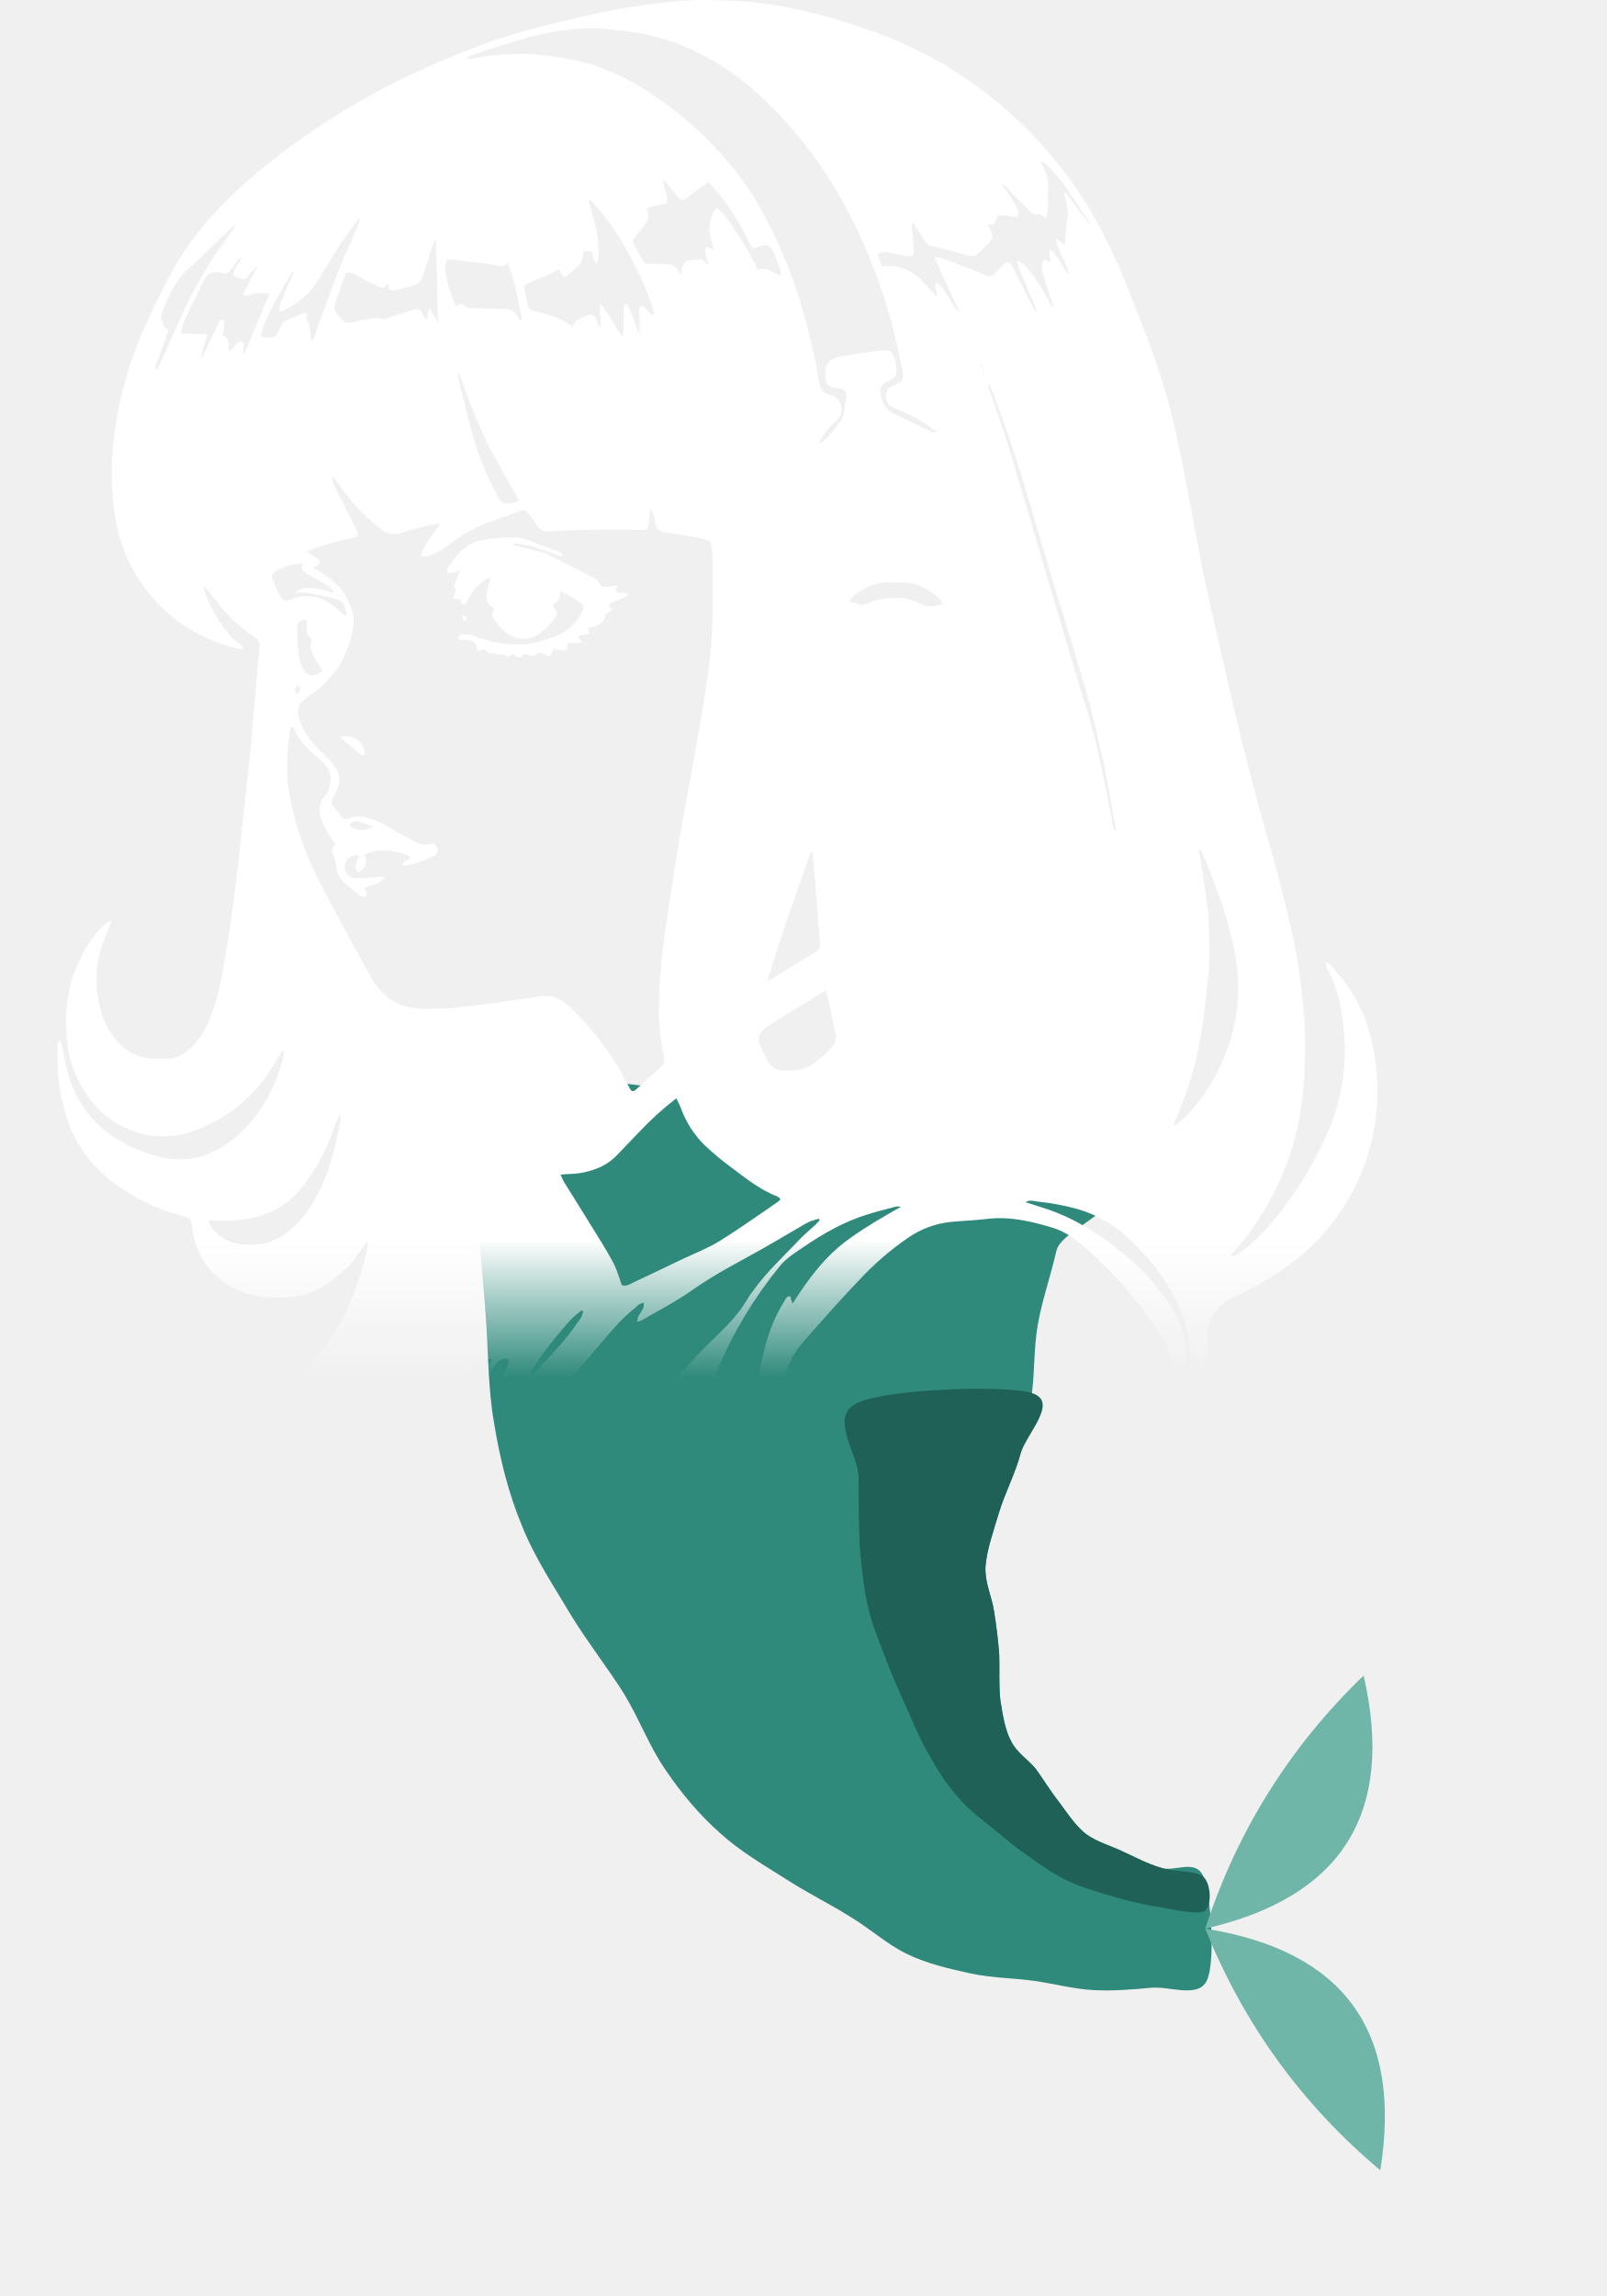
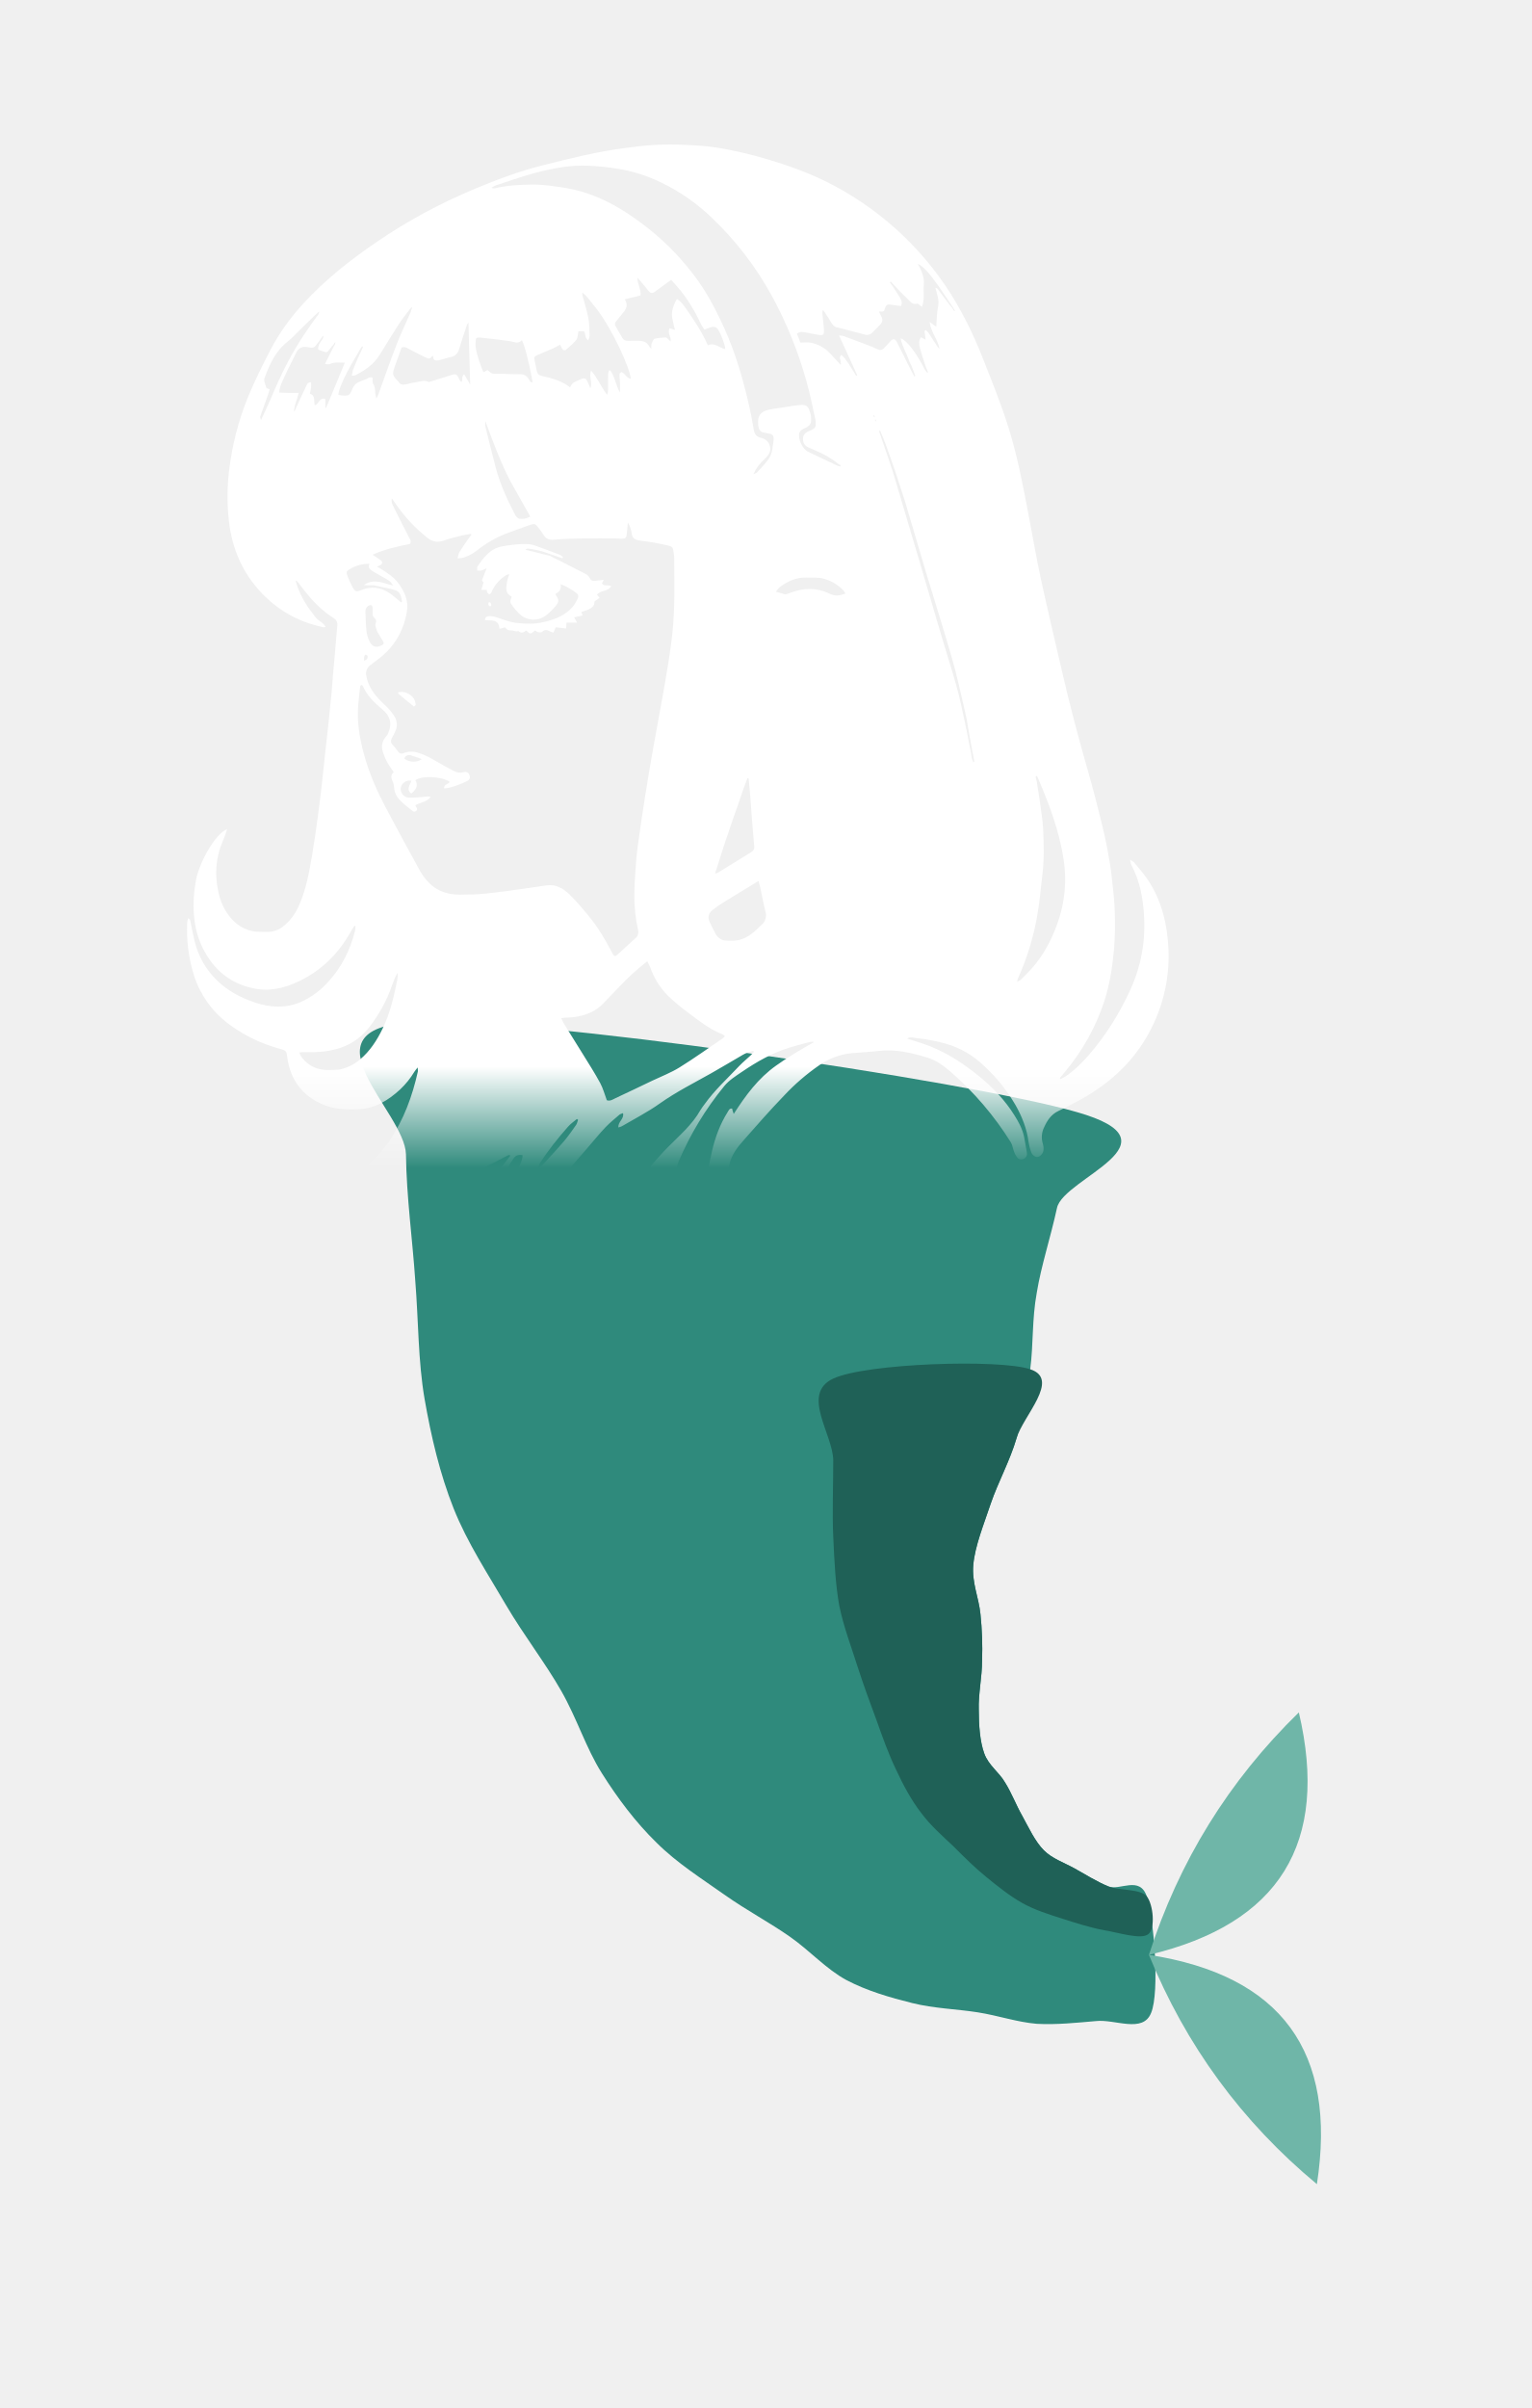
- <svg xmlns="http://www.w3.org/2000/svg" viewBox="0 0 28 40" width="280" height="400">
+ <svg xmlns="http://www.w3.org/2000/svg" viewBox="0 0 28 44" width="280" height="440">
  <defs>
-     <linearGradient id="fade" x1="0" y1="0" x2="0" y2="40" gradientUnits="userSpaceOnUse">
-       <stop offset="0.54" stop-color="#fff" />
-       <stop offset="0.6" stop-color="#000" />
+     <linearGradient id="fade" x1="0" y1="0" x2="0" y2="44" gradientUnits="userSpaceOnUse">
+       <stop offset="0.491" stop-color="#fff" />
+       <stop offset="0.545" stop-color="#000" />
    </linearGradient>
-     <mask id="crop" maskUnits="userSpaceOnUse" x="0" y="0" width="28" height="40">
-       <rect width="28" height="40" fill="url(#fade)" />
+     <mask id="crop" maskUnits="userSpaceOnUse" x="0" y="0" width="28" height="44">
+       <rect width="28" height="44" fill="url(#fade)" />
    </mask>
  </defs>
-   <path id="tail" d="M8.46 18.7 C6.73 18.79 8.33 20.14 8.33 20.84 C8.33 21.53 8.41 22.22 8.46 22.88 C8.51 23.54 8.5 24.18 8.61 24.8 C8.71 25.41 8.86 26.02 9.09 26.57 C9.31 27.13 9.66 27.65 9.95 28.14 C10.25 28.63 10.6 29.07 10.88 29.52 C11.15 29.97 11.32 30.44 11.6 30.84 C11.87 31.24 12.19 31.62 12.54 31.93 C12.89 32.25 13.32 32.5 13.7 32.74 C14.07 32.98 14.46 33.17 14.81 33.39 C15.16 33.6 15.45 33.87 15.8 34.04 C16.15 34.21 16.54 34.3 16.91 34.38 C17.28 34.46 17.66 34.46 18.02 34.51 C18.37 34.56 18.7 34.65 19.04 34.67 C19.38 34.69 19.73 34.66 20.06 34.63 C20.39 34.6 20.88 34.82 21.03 34.5 C21.18 34.18 21.1 33.03 20.97 32.7 C20.84 32.37 20.46 32.62 20.23 32.54 C19.99 32.47 19.77 32.35 19.55 32.25 C19.34 32.15 19.11 32.09 18.92 31.95 C18.74 31.81 18.59 31.58 18.45 31.39 C18.3 31.2 18.18 31 18.05 30.82 C17.91 30.65 17.72 30.54 17.62 30.34 C17.51 30.14 17.47 29.87 17.43 29.62 C17.4 29.36 17.42 29.07 17.41 28.82 C17.39 28.56 17.36 28.32 17.32 28.07 C17.28 27.81 17.16 27.58 17.17 27.3 C17.19 27.01 17.31 26.67 17.41 26.34 C17.51 26.01 17.69 25.67 17.78 25.33 C17.88 24.98 17.93 24.64 17.98 24.27 C18.03 23.89 18.01 23.51 18.08 23.09 C18.15 22.68 18.3 22.25 18.41 21.78 C18.52 21.32 20.4 20.81 18.74 20.3 C17.08 19.78 10.2 18.61 8.46 18.7 Z" fill="#2f8a7c" />
-   <path id="rim" d="M14.94 24.44 C14.43 24.68 14.95 25.32 14.96 25.73 C14.96 26.15 14.96 26.55 14.98 26.93 C15.01 27.31 15.05 27.68 15.13 28.02 C15.21 28.36 15.35 28.67 15.46 28.97 C15.58 29.27 15.7 29.55 15.83 29.83 C15.95 30.11 16.07 30.38 16.22 30.63 C16.36 30.88 16.52 31.12 16.71 31.33 C16.89 31.54 17.11 31.7 17.32 31.87 C17.52 32.04 17.73 32.21 17.95 32.36 C18.17 32.52 18.39 32.67 18.63 32.78 C18.87 32.89 19.13 32.96 19.39 33.04 C19.64 33.11 19.9 33.18 20.17 33.22 C20.44 33.26 20.86 33.37 20.99 33.29 C21.12 33.2 21.1 32.82 20.97 32.7 C20.84 32.58 20.46 32.62 20.23 32.54 C19.99 32.47 19.77 32.35 19.55 32.25 C19.34 32.15 19.11 32.09 18.92 31.95 C18.74 31.81 18.59 31.58 18.45 31.39 C18.3 31.2 18.18 31 18.05 30.82 C17.91 30.65 17.72 30.54 17.62 30.34 C17.51 30.14 17.47 29.87 17.43 29.62 C17.4 29.36 17.42 29.07 17.41 28.82 C17.39 28.56 17.36 28.32 17.32 28.07 C17.28 27.81 17.16 27.58 17.17 27.3 C17.19 27.01 17.31 26.67 17.41 26.34 C17.51 26.01 17.69 25.67 17.78 25.33 C17.88 24.98 18.46 24.42 17.98 24.27 C17.51 24.12 15.44 24.2 14.94 24.44 Z" fill="#1f6157" />
-   <path id="fluke" d="M21 33.6 Q24.58 32.78 23.76 29.19 Q21.83 31.05 21 33.6 Z M21 33.6 Q24.63 34.18 24.05 37.81 Q22 36.09 21 33.6 Z" fill="#6fb6a8" />
-   <g id="head" fill="#ffffff" fill-rule="evenodd" mask="url(#crop)">
+   <path id="tail" d="M7.52 18.68 C5.47 18.81 7.4 20.31 7.42 21.09 C7.43 21.88 7.54 22.65 7.59 23.4 C7.65 24.14 7.64 24.86 7.76 25.56 C7.88 26.25 8.04 26.93 8.29 27.56 C8.54 28.19 8.93 28.78 9.25 29.33 C9.58 29.89 9.97 30.39 10.26 30.9 C10.55 31.41 10.71 31.94 11 32.4 C11.29 32.86 11.62 33.3 12 33.67 C12.37 34.04 12.83 34.33 13.24 34.62 C13.65 34.91 14.07 35.13 14.44 35.39 C14.81 35.65 15.1 35.98 15.47 36.18 C15.85 36.38 16.27 36.5 16.67 36.6 C17.07 36.7 17.49 36.71 17.87 36.77 C18.25 36.83 18.59 36.95 18.95 36.98 C19.31 37 19.68 36.96 20.03 36.93 C20.38 36.89 20.89 37.16 21.04 36.78 C21.2 36.4 21.09 35.04 20.96 34.65 C20.83 34.27 20.47 34.55 20.26 34.47 C20.04 34.38 19.84 34.25 19.64 34.14 C19.44 34.03 19.23 33.96 19.08 33.81 C18.92 33.65 18.8 33.39 18.69 33.19 C18.57 32.98 18.49 32.76 18.37 32.57 C18.26 32.38 18.07 32.26 17.99 32.04 C17.91 31.82 17.89 31.52 17.89 31.24 C17.88 30.96 17.95 30.64 17.95 30.35 C17.96 30.05 17.95 29.78 17.92 29.49 C17.89 29.19 17.76 28.92 17.79 28.59 C17.82 28.25 17.98 27.86 18.11 27.47 C18.24 27.09 18.46 26.69 18.58 26.28 C18.7 25.87 18.77 25.46 18.83 25.02 C18.89 24.57 18.86 24.11 18.95 23.62 C19.03 23.13 19.2 22.62 19.32 22.07 C19.44 21.52 21.65 20.88 19.68 20.32 C17.71 19.75 9.56 18.55 7.52 18.68 Z" fill="#2f8a7c" />
+   <path id="rim" d="M15.23 25.19 C14.63 25.47 15.23 26.21 15.23 26.69 C15.23 27.17 15.21 27.64 15.23 28.08 C15.25 28.52 15.27 28.95 15.34 29.34 C15.42 29.73 15.56 30.09 15.67 30.44 C15.78 30.78 15.9 31.11 16.02 31.43 C16.13 31.74 16.24 32.05 16.38 32.34 C16.51 32.62 16.66 32.9 16.84 33.13 C17.01 33.36 17.23 33.55 17.43 33.74 C17.63 33.94 17.82 34.13 18.03 34.3 C18.24 34.47 18.45 34.64 18.68 34.77 C18.91 34.9 19.17 34.98 19.42 35.06 C19.67 35.14 19.92 35.22 20.18 35.27 C20.44 35.31 20.86 35.45 20.99 35.34 C21.12 35.24 21.08 34.8 20.96 34.65 C20.84 34.51 20.47 34.55 20.26 34.47 C20.04 34.38 19.84 34.25 19.64 34.14 C19.44 34.03 19.23 33.96 19.08 33.81 C18.92 33.65 18.8 33.39 18.69 33.19 C18.57 32.98 18.49 32.76 18.37 32.57 C18.26 32.38 18.07 32.26 17.99 32.04 C17.91 31.82 17.89 31.52 17.89 31.24 C17.88 30.96 17.95 30.64 17.95 30.35 C17.96 30.05 17.95 29.78 17.92 29.49 C17.89 29.19 17.76 28.92 17.79 28.59 C17.82 28.25 17.98 27.86 18.11 27.47 C18.24 27.09 18.46 26.69 18.58 26.28 C18.7 25.87 19.39 25.2 18.83 25.02 C18.27 24.83 15.83 24.91 15.23 25.19 Z" fill="#1f6157" />
+   <path id="fluke" d="M21 35.72 Q24.58 34.87 23.74 31.29 Q21.82 33.16 21 35.72 Z M21 35.72 Q24.63 36.28 24.07 39.91 Q22.01 38.2 21 35.72 Z" fill="#6fb6a8" />
+   <g id="head" transform="translate(12 12) scale(0.78) translate(-12 -12)" fill="#ffffff" fill-rule="evenodd" mask="url(#crop)">
    <path d="M5.938 12.835c.127-.039.285.02.373.143.028.038.036.092.046.14.003.014-.02.033-.04.05-.124-.098-.24-.194-.354-.291-.011-.01-.016-.027-.025-.042zM8.396 9.412c.195-.032.39-.06.588-.05a.54.54 0 01.148.026c.202.071.402.147.601.224.028.01.05.036.075.055l-.013.027a9.203 9.203 0 01-.26-.089c-.115-.038-.213-.077-.315-.098-.25-.05-.25-.046-.292-.014l.574.144c.275.139.55.276.823.417.042.022.09.057.107.098.026.06.063.076.117.072.066-.006.132-.017.213-.027l-.04.086c.051.08.142.02.216.064-.074.13-.247.09-.334.199l.061.074-.12.087c0 .106-.038.168-.306.243l.026.085-.196.042.07.124h-.25l-.007.137c-.081-.01-.161-.018-.244-.027l-.053.123c-.027-.008-.052-.011-.073-.023-.067-.038-.128-.056-.195.006-.019.017-.063.014-.093.008-.026-.006-.05-.029-.07-.042-.11.095-.11.095-.208.003-.057.046-.12.074-.186.011-.063.027-.123-.02-.178-.014-.07.007-.097-.035-.133-.07l-.13.033c-.013-.236-.194-.19-.34-.203.005-.072.05-.092.095-.094a.474.474 0 01.159.022c.164.05.32.12.496.138.203.021.405.029.601-.015.265-.059.52-.149.707-.365.049-.056.083-.127.117-.195.019-.038.02-.084-.02-.116a1.397 1.397 0 00-.382-.217c.024.12-.031.182-.115.221 0 .014-.004.025 0 .03.08.115.084.16-.007.267a1.39 1.39 0 01-.218.211.477.477 0 01-.641-.05 1.36 1.36 0 01-.133-.152c-.078-.107-.076-.108-.033-.236-.165-.08-.128-.226-.104-.364.008-.05.028-.096.049-.163-.04.014-.067.017-.087.032a.897.897 0 00-.316.357c-.007.016-.01.034-.02.047-.012.015-.034.038-.045.035-.02-.006-.037-.027-.05-.045-.008-.012-.007-.032-.012-.057h-.126l.053-.172a14.82 14.82 0 00-.039-.049l.11-.284c-.06.026-.091.044-.124.051-.03.007-.064 0-.095 0 0-.031-.01-.07.004-.092.149-.22.305-.428.593-.476z" />
    <path d="M8.06 10.788c-.003-.038-.004-.075.037-.062.016.006.034.048.028.067-.01.04-.038.032-.064-.005z" />
    <path d="M11.981.009c.226-.012.453-.011.679 0 .247.01.495.024.74.062.401.064.798.157 1.19.273.463.138.92.299 1.356.511a7.31 7.31 0 012.948 2.642c.292.469.536.963.739 1.479.219.556.446 1.11.623 1.683.204.654.329 1.326.458 1.997.097.504.182 1.01.29 1.511.156.722.329 1.44.494 2.16.186.812.4 1.615.63 2.415.102.355.193.713.282 1.072.11.436.202.876.254 1.323.031.278.066.557.073.837a7.56 7.56 0 01-.017.88c-.037.413-.1.818-.226 1.212a5.017 5.017 0 01-.915 1.649l-.13.156.018.023c.043-.023.088-.041.127-.068.2-.138.373-.307.531-.49.4-.46.721-.973.975-1.529a3.59 3.59 0 00.325-1.72c-.024-.424-.097-.834-.3-1.213-.013-.027-.015-.06-.03-.121.05.035.082.048.101.072.107.13.22.258.315.398.33.494.46 1.052.486 1.64a3.75 3.75 0 01-.47 1.97c-.36.655-.887 1.14-1.526 1.506-.193.111-.394.21-.595.308-.157.078-.248.211-.318.365a.522.522 0 00-.033.406.359.359 0 01.013.139c-.005.077-.077.155-.14.162-.054.006-.125-.043-.15-.116a1.206 1.206 0 01-.06-.233c-.04-.314-.155-.6-.308-.87a3.906 3.906 0 00-.73-.91 2.129 2.129 0 00-.897-.524 4.093 4.093 0 00-.692-.131c-.075-.008-.15-.04-.22.01.18.06.363.11.538.18.434.173.82.43 1.18.728.308.255.58.543.794.884.098.155.186.315.227.496.027.123.042.25.067.375.013.062-.002.109-.053.144-.047.033-.122.034-.163-.01a.455.455 0 01-.08-.14c-.03-.073-.038-.159-.078-.225a7.314 7.314 0 00-1.423-1.664c-.16-.137-.329-.26-.537-.323-.376-.114-.753-.203-1.15-.154-.213.025-.427.032-.64.053a1.6 1.6 0 00-.736.278 5.14 5.14 0 00-.834.72c-.329.342-.642.699-.955 1.055-.136.155-.264.319-.314.531a5.227 5.227 0 00-.012.051.096.096 0 01-.09.076h-.31c-.046 0-.082-.048-.072-.094.023-.108.045-.216.07-.324.075-.325.19-.635.368-.917.024-.039.04-.088.104-.08l.01.049.027.077c.28-.435.571-.834.996-1.135.283-.204.584-.378.89-.55a.196.196 0 00-.098-.002c-.162.043-.325.084-.485.134-.402.124-.764.33-1.11.566-.147.1-.298.193-.414.333a7.314 7.314 0 00-1.07 1.767.845.845 0 00-.04.12.075.075 0 01-.072.056h-.494c-.04 0-.062-.051-.036-.082.123-.14.246-.282.377-.415.275-.281.58-.532.777-.884.027-.048.063-.09.095-.135.238-.333.54-.607.818-.902.082-.086.175-.16.26-.24.029-.027.053-.057.079-.085l-.018-.025-.135.041c-.034.017-.07.031-.102.05-.248.144-.494.292-.743.433-.408.23-.825.439-1.209.711-.281.2-.591.358-.889.533-.02.012-.044.015-.08.028-.015-.135.143-.201.108-.336-.033.014-.064.02-.085.038-.111.096-.227.19-.328.296-.148.157-.284.325-.425.488-.125.143-.25.286-.373.431A.153.153 0 019.89 24H8.762a.316.316 0 00.016-.042c.028-.09.085-.172.083-.28-.091-.018-.162.001-.212.077a4.45 4.45 0 00-.136.215c-.01.016-.024.03-.042.03h-.093c-.019 0-.029-.022-.017-.037.071-.088.14-.178.209-.268.001-.002-.006-.012-.012-.024-.014.004-.03.006-.045.013-.176.09-.352.181-.527.274a.363.363 0 01-.168.042H5.202c-.026 0-.039-.036-.019-.053.21-.178.402-.374.558-.605.335-.496.538-1.047.667-1.629.004-.02-.003-.043-.006-.091-.037.048-.059.072-.076.1a1.943 1.943 0 01-.334.415c-.28.258-.59.448-.983.464-.297.012-.588 0-.865-.127-.46-.21-.722-.57-.794-1.072-.025-.17-.017-.171-.182-.219A3.513 3.513 0 011.97 20.6a2.286 2.286 0 01-.808-1.13 3.569 3.569 0 01-.16-1.245c.002-.034.016-.067.024-.1.032.023.046.043.05.066.033.153.059.308.096.46.086.355.257.664.516.92.258.256.571.419.91.532.358.118.717.138 1.07-.016a1.89 1.89 0 00.621-.452c.328-.348.533-.76.648-1.223.009-.034.005-.071.007-.11-.015.006-.026.006-.03.011-.031.05-.064.1-.093.152-.284.502-.679.887-1.196 1.135-.351.17-.718.255-1.11.159a1.607 1.607 0 01-.971-.64 2.006 2.006 0 01-.368-.924 2.903 2.903 0 01.02-.886c.05-.439.466-1.17.742-1.271-.02.063-.035.112-.053.16-.043.116-.097.227-.13.345a1.901 1.901 0 00-.05.82c.033.212.09.416.204.6.147.236.346.407.62.465.11.023.225.014.338.018a.576.576 0 00.386-.131c.164-.128.282-.292.366-.481.168-.375.24-.777.309-1.179.05-.296.093-.594.133-.893.039-.281.071-.563.104-.845.026-.232.048-.464.074-.696.024-.228.052-.455.076-.683.024-.227.047-.455.069-.683.013-.14.022-.28.034-.42l.037-.417c.022-.25.041-.5.065-.748.008-.082-.02-.132-.09-.177a2.46 2.46 0 01-.492-.418c-.1-.109-.188-.228-.282-.342-.035-.042-.056-.097-.116-.118a2.084 2.084 0 00.275.597c.06.092.131.176.196.265.063.086.182.115.234.226-.028.003-.046.01-.06.006a4.74 4.74 0 01-.22-.057 2.71 2.71 0 01-1.287-.819c-.435-.487-.656-1.076-.71-1.723a5.206 5.206 0 01.014-1.06c.072-.602.22-1.186.45-1.745.155-.376.338-.741.526-1.102.205-.393.466-.75.765-1.076.512-.559 1.104-1.024 1.726-1.448.717-.49 1.478-.898 2.277-1.233C8.244.828 8.767.632 9.31.494c.655-.166 1.31-.33 1.982-.415.229-.03.458-.058.688-.07zm-1.847 22.82c-.07.06-.147.111-.207.18-.238.27-.464.549-.668.869l-.044.108a.177.177 0 00.093-.057c.174-.19.351-.378.519-.574.104-.122.195-.255.288-.386.024-.034.03-.08.046-.12l-.027-.02zm1.65-3.695a5.51 5.51 0 00-.653.593l-.37.386a.963.963 0 01-.377.25 1.372 1.372 0 01-.467.09c-.044 0-.087.006-.151.012.028.058.043.097.064.131.15.242.301.482.45.724.136.22.276.438.399.666.068.125.105.267.156.404.077.027.14-.018.202-.048.29-.135.579-.274.867-.412.213-.101.437-.186.636-.31.347-.215.68-.455 1.018-.685.015-.01.026-.028.042-.046-.023-.019-.038-.037-.056-.044-.287-.111-.527-.3-.77-.482a5.319 5.319 0 01-.506-.42 1.757 1.757 0 01-.41-.653c-.019-.049-.045-.095-.075-.156zm-5.847.264c-.06.096-.097.194-.132.293a3.38 3.38 0 01-.555 1.01c-.2.25-.455.412-.762.493-.23.06-.464.076-.7.07-.048-.002-.097.002-.158.005.016.04.021.066.035.085.1.145.23.246.4.295.157.046.316.034.498.023.181-.037.343-.115.485-.234.238-.199.402-.454.536-.732.175-.363.264-.751.342-1.144.01-.053.008-.11.011-.164zm14.945-4.586c.008.029.016.057.027.107.024.155.051.31.072.464.03.219.067.437.078.657.017.344.027.689-.014 1.033-.037.315-.063.633-.116.946a6.153 6.153 0 01-.46 1.518c-.008.018-.01.039-.02.082.047-.03.077-.042.098-.064.085-.083.17-.167.248-.255.271-.305.458-.66.596-1.043.18-.498.228-1.011.145-1.531-.103-.65-.33-1.263-.597-1.881a9.055 9.055 0 00-.024-.055l-.033.022zM5.797 8.29a.26.26 0 00.018.153c.124.251.25.501.379.75.025.049.066.09.03.163-.284.06-.578.119-.88.255.059.038.097.06.132.087.042.032.112.058.09.12-.01.033-.075.048-.117.072.017.01.043.021.067.036.166.102.33.207.447.368.138.192.229.404.188.644-.079.469-.306.85-.69 1.132-.054.04-.106.083-.161.122a.243.243 0 00-.103.245.77.77 0 00.055.195c.083.196.22.35.375.492.083.076.159.164.222.257a.37.37 0 01.025.377c-.023.05-.05.099-.076.148-.03.06-.028.111.022.162.041.042.08.089.112.138.038.058.078.079.147.05a.486.486 0 01.333-.006c.16.046.302.126.444.21.13.077.264.149.4.219.067.035.14.05.219.026.071-.022.124.01.145.076.02.064-.003.108-.074.139-.07.03-.137.063-.209.088-.1.035-.201.073-.314.077-.013-.107.11-.088.127-.159-.206-.126-.643-.145-.801-.034.063.112.035.21-.096.313-.13-.1-.025-.202.002-.3a.209.209 0 00-.249.17c-.015.101.067.216.178.224.108.007.218-.005.326-.012.06-.005.12-.027.199 0-.103.123-.248.127-.357.19.002.05.07.086.019.131-.053.048-.095-.001-.132-.03-.08-.063-.16-.126-.231-.197a.474.474 0 01-.157-.311.52.52 0 00-.043-.172c-.032-.074-.032-.137.033-.19-.018-.03-.028-.053-.045-.072a1.222 1.222 0 01-.196-.369c-.053-.137-.046-.264.048-.381.024-.03.05-.06.064-.095a.664.664 0 00.047-.168c.017-.165-.064-.287-.182-.387-.186-.156-.36-.322-.46-.551-.005-.011-.024-.017-.037-.026-.011.017-.024.027-.025.038-.019.185-.045.37-.052.557-.014.377.058.743.162 1.104.118.41.289.798.488 1.173.267.502.537 1.002.812 1.5.055.098.13.189.208.27.198.202.452.272.724.273.202 0 .404-.006.605-.026.295-.03.59-.073.884-.113.183-.025.365-.057.548-.08.21-.026.38.073.522.21.16.156.305.327.447.5.22.265.397.56.554.867.05.098.07.1.147.03.13-.121.26-.242.394-.36.067-.059.088-.12.067-.213a3.535 3.535 0 01-.085-.796c.002-.157.006-.314.018-.471.015-.224.03-.45.06-.672a59.114 59.114 0 01.362-2.298c.087-.493.182-.984.268-1.477.06-.347.118-.694.162-1.043.034-.273.055-.55.063-.825.011-.332.003-.665.002-.998 0-.077.004-.155-.01-.23-.028-.142-.01-.155-.162-.19a5.826 5.826 0 00-.607-.107c-.146-.018-.207-.053-.221-.19-.006-.049-.025-.098-.041-.146-.009-.025-.024-.048-.046-.09l-.025.264c-.009.096-.029.116-.127.115-.055 0-.11-.008-.164-.008-.476 0-.952-.008-1.426.032-.095.008-.173-.015-.226-.103-.04-.066-.088-.126-.134-.186-.063-.084-.086-.093-.182-.06-.195.068-.388.138-.582.21a2.71 2.71 0 00-.675.394.986.986 0 01-.323.168c-.033.01-.07.008-.127.013.02-.066.024-.114.047-.15.064-.105.135-.205.205-.306.023-.033.049-.063.073-.095l-.015-.023-.201.037c-.146.04-.296.07-.437.122-.148.053-.266.023-.386-.072a3.623 3.623 0 01-.733-.786l-.093-.132zm8.592 8.963l-.147.09c-.22.134-.44.266-.659.402-.093.058-.184.12-.27.188-.085.07-.124.161-.072.272.047.1.093.2.147.294.047.08.124.138.213.147.11.01.228.012.336-.012.217-.05.372-.205.528-.357a.291.291 0 00.087-.308c-.046-.18-.079-.365-.118-.547-.011-.052-.027-.103-.045-.169zm-.257-2.409c-.12.291-.205.597-.325.91-.151.433-.294.87-.435 1.323.036-.01.054-.01.067-.018.261-.16.522-.324.785-.484.054-.033.071-.078.065-.138-.012-.13-.024-.262-.034-.393l-.068-.886c-.008-.103-.02-.206-.029-.31-.009 0-.017-.002-.026-.004zm3.081-8.13l.099.285c.08.231.159.463.24.714l.58 1.952c.187.63.372 1.262.558 1.893.114.382.235.762.343 1.146.072.257.126.519.186.799.044.206.087.413.127.64.034.106.023.226.077.325l.025-.006-.068-.362c-.038-.206-.077-.412-.113-.638-.015-.07-.029-.141-.046-.211-.095-.396-.177-.796-.29-1.187-.196-.685-.413-1.364-.618-2.046-.165-.549-.322-1.1-.488-1.648-.069-.227-.15-.45-.226-.695l-.117-.336c-.037-.107-.075-.216-.115-.322-.04-.106-.084-.21-.127-.314a7.558 7.558 0 01-.027.01zM6.225 14.304c-.063-.001-.115.014-.134.083a.35.35 0 00.41.012 4.533 4.533 0 00-.276-.095zM5.23 11.98c-.026-.027-.057-.048-.075.002-.012.032-.007.07-.01.113.082-.037.082-.037.085-.115zm.062-1.189a.135.135 0 00-.088.056.197.197 0 00-.025.11c.005.152.01.306.026.457a.751.751 0 00.066.218c.061.136.157.167.288.101.055-.027.06-.054.025-.11a4.52 4.52 0 01-.129-.211c-.015-.068-.066-.131-.033-.207.04-.09-.076-.116-.074-.19V10.874c-.003-.038-.006-.087-.056-.083zm-.017-.968a.867.867 0 00-.467.127c-.076.045-.084.07-.05.158.034.087.07.173.115.254.064.117.09.125.21.077a.657.657 0 01.336-.053c.202.022.357.136.504.264l.092.077c.007-.006.014-.013.022-.018-.019-.105-.035-.226-.149-.264-.157-.053-.324-.075-.508-.117l-.24-.005c.24-.169.452-.044.687.009-.063-.115-.153-.147-.23-.193-.082-.05-.17-.092-.25-.144-.06-.037-.12-.08-.072-.172zm10.233.325c-.23-.01-.427.08-.608.211-.034.026-.06.065-.105.117.087.026.15.046.232.065.044-.015.088-.03.13-.046.306-.114.61-.115.904.031.126.063.237.04.366-.005-.02-.031-.03-.054-.045-.071a.986.986 0 00-.448-.273c-.14-.044-.284-.024-.426-.03zM7.99 6.483a.308.308 0 00.002.133c.08.321.156.643.242.962.104.387.27.75.456 1.103.02.037.061.08.098.087a.404.404 0 00.253-.051l-.472-.84c-.23-.448-.405-.92-.579-1.394zM10.397.497c-.2-.008-.405.004-.603.034-.236.035-.47.087-.7.152-.287.08-.569.18-.852.273-.04.013-.074.038-.11.058.028.014.05.018.07.014.287-.068.58-.085.873-.09.134-.002.269.009.402.025.19.024.382.048.57.09.456.104.874.3 1.265.556.464.306.888.66 1.257 1.078.205.232.395.475.56.739.17.274.315.561.449.856.273.601.456 1.232.6 1.876.04.173.07.348.1.524.017.104.065.167.17.19.122.028.2.105.22.251-.003.102-.06.174-.129.24a1.065 1.065 0 00-.268.358.164.164 0 00.083-.039c.08-.086.162-.172.235-.265a.56.56 0 00.13-.333c.009-.05.022-.1.024-.15.007-.124-.017-.15-.143-.168-.025-.004-.049-.014-.073-.015-.082-.007-.125-.063-.137-.131-.033-.198-.004-.355.247-.408.086-.018.174-.03.26-.042.158-.023.315-.053.473-.067.14-.012.19.033.226.167.008.029.018.057.021.087.019.179-.008.225-.141.288-.027.013-.055.024-.078.042a.148.148 0 00-.051.067c-.039.144.073.382.206.445l.673.32c.023.011.05.015.075.023l.018-.026c-.015-.008-.032-.013-.044-.024a2.27 2.27 0 00-.544-.32 4.898 4.898 0 00-.173-.075.203.203 0 01-.126-.191c-.003-.085.045-.154.128-.187l.059-.025c.099-.044.118-.076.112-.187a.384.384 0 00-.008-.063c-.067-.294-.123-.59-.205-.88a9.478 9.478 0 00-.826-2.036 7.465 7.465 0 00-1.39-1.805 4.536 4.536 0 00-1.177-.824 3.656 3.656 0 00-1.016-.328 6.155 6.155 0 00-.712-.074zm6.719 5.955c.01.014.018.028.038.034l-.022-.044-.016.01zM4.103 3.917a.062.062 0 01-.03.012.455.455 0 01-.04.039c-.01.01-.02.02-.045.04l-.363.354c-.088.085-.17.178-.266.253-.284.22-.425.53-.544.855a.132.132 0 00-.007.071c.013.055.033.108.052.168l.074.026c-.017.056-.03.105-.047.152-.058.164-.118.327-.175.491-.005.015.008.036.019.077.08-.175.158-.33.225-.489.228-.544.484-1.074.819-1.561.09-.133.182-.266.283-.401.004-.006.007-.013.022-.03.001-.016.003-.032.015-.04l.008-.017zm12.976 2.408a.023.023 0 01.009.019.073.073 0 00-.006.01.188.188 0 00.007.02l.018.022c.002-.007.007-.016.005-.021-.003-.01-.012-.018-.02-.038a1.331 1.331 0 01-.013-.012zM4.199 4.48c-.003.004-.008.008-.027.014-.005.013-.011.025-.031.047a2.085 2.085 0 01-.124.167c-.048.07-.116.055-.181.041-.134-.028-.228.016-.287.143-.089.187-.187.37-.273.56-.049.108-.11.216-.118.36.081.003.154.007.228.008h.228a2.563 2.563 0 01-.079.264c-.01.052-.022.103-.033.155l.02.004c.018-.046.037-.092.067-.153.066-.142.13-.285.2-.426.02-.04.034-.1.116-.092 0 .043.004.084 0 .124-.005.045-.017.09-.028.143.141.043.086.174.115.269.102-.022.104-.195.248-.144v.205l.017.002.439-1.059c-.13 0-.246-.02-.358.033-.024.011-.058-.001-.108-.004.075-.15.139-.278.211-.417a.128.128 0 01.025-.036c0-.015-.001-.03.008-.038l.006-.02c-.005.006-.01.011-.028.017-.004.012-.009.024-.026.045a.085.085 0 01-.032.033c-.123.157-.09.164-.258.106-.079-.027-.078-.028-.047-.144.028-.046.056-.093.098-.15 0-.016-.001-.032.007-.042L4.2 4.48zm2.073-.67c-.003.006-.007.011-.027.016-.094.125-.194.246-.28.377-.155.238-.301.481-.451.723-.14.224-.345.368-.575.481-.017.008-.04.006-.079.011.012-.059.016-.109.033-.153a6.076 6.076 0 01.229-.518l-.007-.02a.138.138 0 01-.035.025c-.028.05-.055.1-.093.164-.26.424-.443.817-.442.95.024.004.048.011.073.013.177.013.188.007.26-.165.03-.07.077-.12.147-.15l.175-.07c.044-.018.085-.057.146-.032.003.05-.01.11.014.145.042.062.044.125.047.193.002.049.017.098.026.147.029-.034.039-.065.05-.097.142-.39.277-.782.428-1.17.1-.256.22-.504.33-.756.013-.03.013-.067.03-.092V3.81zm3.987-.34c0 .045.01.084.021.123.042.16.094.318.124.48.024.133.023.27.028.406 0 .033-.019.067-.032.11-.094-.058-.047-.158-.106-.215h-.125c-.015.072-.01.152-.046.2-.066.085-.155.154-.236.227-.043.038-.078.018-.103-.025l-.046-.087c-.065.035-.117.069-.172.093-.116.051-.235.095-.35.147-.085.038-.09.053-.07.147.014.075.034.148.047.223.013.072.05.109.123.124.233.05.462.115.657.265.058-.102.058-.102.168-.151.03-.014.06-.03.092-.042.08-.03.115-.017.15.06.023.048.041.098.066.158.06-.14-.042-.267.017-.416.157.18.24.39.375.567a.235.235 0 00.022-.098c.002-.124 0-.247.002-.371 0-.034.013-.067.02-.1l.032-.003c.11.155.13.354.226.52a3.036 3.036 0 00-.01-.392c-.004-.045 0-.074.05-.088.08.036.116.14.215.158-.03-.275-.423-1.137-.798-1.635-.114-.127-.2-.28-.34-.386zm-2.667.696c-.019.034-.03.05-.037.067-.061.185-.125.37-.18.556-.031.105-.087.169-.195.19-.09.019-.178.052-.268.073-.038.009-.089.015-.118-.003-.024-.016-.025-.069-.036-.106-.064.076-.082.087-.17.047-.133-.062-.262-.135-.393-.201-.048-.025-.093-.063-.17-.03-.043.12-.091.25-.137.382-.099.28-.087.242.095.453.046.048.102.03.154.023.054-.009.106-.03.16-.036.13-.013.26-.08.367-.015.204-.064.387-.122.571-.178.05-.015.089.005.114.054.022.042.034.093.082.121.038-.056-.013-.128.063-.178l.14.241-.042-1.46zm.278.358c-.096-.01-.107.01-.11.108-.002.038-.003.078.002.115.03.2.099.386.174.57.002.006.012.01.022.015l.078-.05c.052.036.081.088.153.088.205-.002.41.014.616.012.099-.001.158.042.205.12.018.03.024.077.088.066l-.08-.394c-.05-.195-.085-.395-.172-.589-.057.057-.114.068-.18.046a.72.72 0 00-.135-.028c-.22-.028-.44-.059-.66-.08zm10.254-1.727c.089.163.155.316.139.491-.016.168.026.342-.044.516-.047-.033-.088-.082-.112-.075-.117.035-.164-.057-.227-.115a4.772 4.772 0 01-.286-.29l-.104-.113a4.856 4.856 0 01-.023.019c.035.046.07.093.11.156.04.064.084.127.122.193.034.058.065.118.031.205-.082-.01-.164-.019-.246-.032-.06-.01-.101 0-.124.07-.031.098-.037.096-.15.09.02.042.036.08.057.116.041.074.03.138-.03.196-.06.06-.118.122-.178.181a.175.175 0 01-.185.046c-.222-.061-.447-.113-.67-.174-.032-.009-.063-.04-.086-.068-.03-.04-.052-.087-.08-.13-.044-.07-.09-.138-.136-.207a.18.18 0 00-.014.105c.012.127.03.253.035.38.005.1-.024.12-.121.104-.104-.017-.206-.04-.31-.058-.064-.012-.131-.028-.202.03l.081.208c.09 0 .166-.01.237.002a.819.819 0 01.458.251c.078.083.154.168.241.26l.018-.005c-.004-.006-.008-.013-.01-.04.014-.056-.062-.118.018-.178.031.03.064.057.088.09.058.078.111.159.169.257l.089.141.024-.013a2093.819 2093.819 0 01-.427-.934c.055.007.083.007.108.016.193.07.385.142.577.216.074.028.147.06.219.094.062.028.112.018.157-.033.05-.056.102-.112.154-.167.05-.051.095-.046.132.014.016.025.026.053.04.08.071.138.143.277.217.433l.159.308.025-.011c-.044-.106-.07-.218-.138-.334-.057-.182-.168-.346-.206-.545.136.034.362.326.567.732l.057.074.018-.011a1.563 1.563 0 01-.052-.127c-.046-.145-.097-.29-.136-.436-.022-.083-.036-.173.022-.26l.109.058-.026-.207.027-.016c.022.02.05.036.065.06.073.108.143.22.215.33.01.016.029.029.043.043-.036-.217-.2-.38-.229-.626l.155.112c.014-.166.012-.319.042-.465.032-.158-.023-.297-.063-.445.024.004.036.006.055.025.092.124.183.249.277.371.02.027.05.047.069.087l.04.063.019-.015a.293.293 0 01-.053-.082 27.922 27.922 0 01-.332-.49c-.221-.311-.363-.467-.485-.521zm-6.57.327c-.003.161.092.275.069.415l-.368.087c.09.139.032.237-.052.331-.05.057-.092.122-.143.178-.037.04-.046.078-.018.126l.16.275c.029.048.072.066.128.064.076-.003.152 0 .228-.001.116-.003.216.022.275.137.006.014.02.024.044.052.004-.059-.003-.098.01-.13.016-.04.04-.099.072-.108.084-.023.173-.024.26-.03.013-.001.027.018.04.029l.071.065c.019-.11-.082-.198-.024-.31l.126.04c-.026-.123-.07-.245-.071-.366 0-.123.051-.243.115-.36.107.062.16.156.234.253.183.265.36.533.494.834.165-.078.27.068.407.088-.003-.106-.133-.441-.197-.492a.142.142 0 00-.102-.028c-.06.011-.119.039-.191.063-.025-.039-.056-.078-.077-.122a3.936 3.936 0 00-.473-.783c-.076-.094-.16-.182-.228-.26l-.391.285c-.049.035-.094.03-.132-.017l-.169-.207c-.025-.03-.053-.059-.097-.108z" />
  </g>
</svg>
